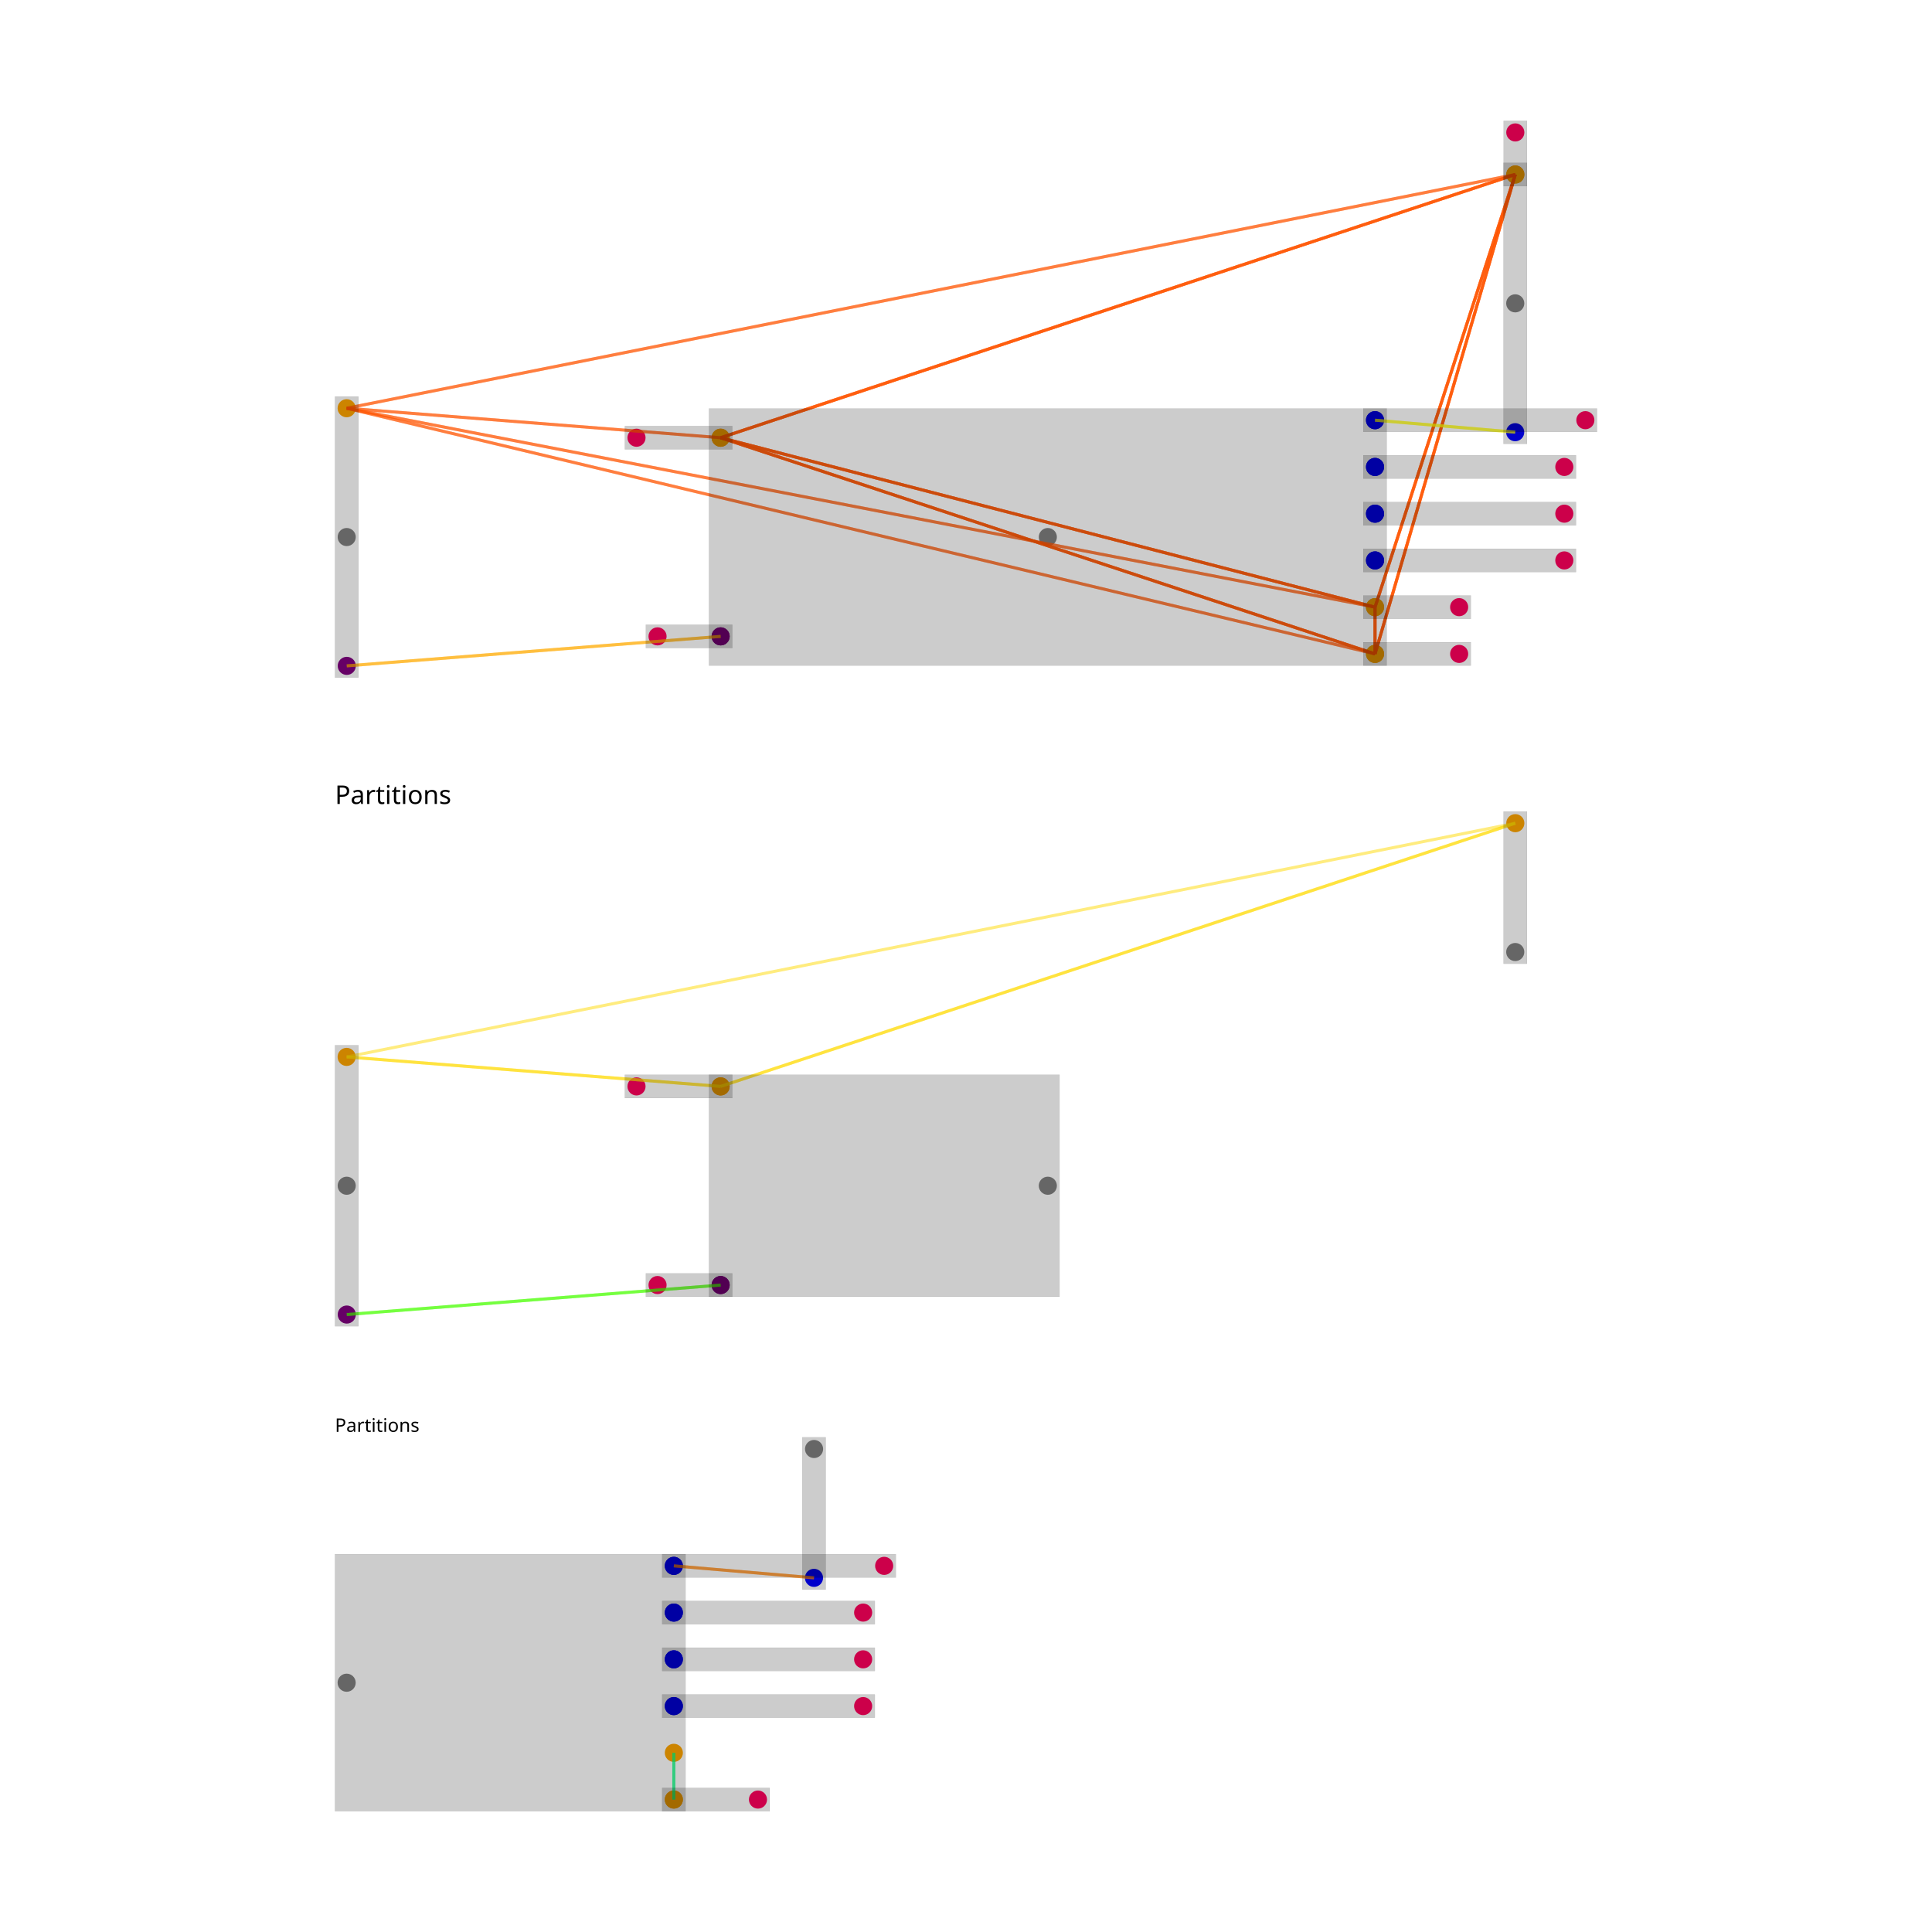
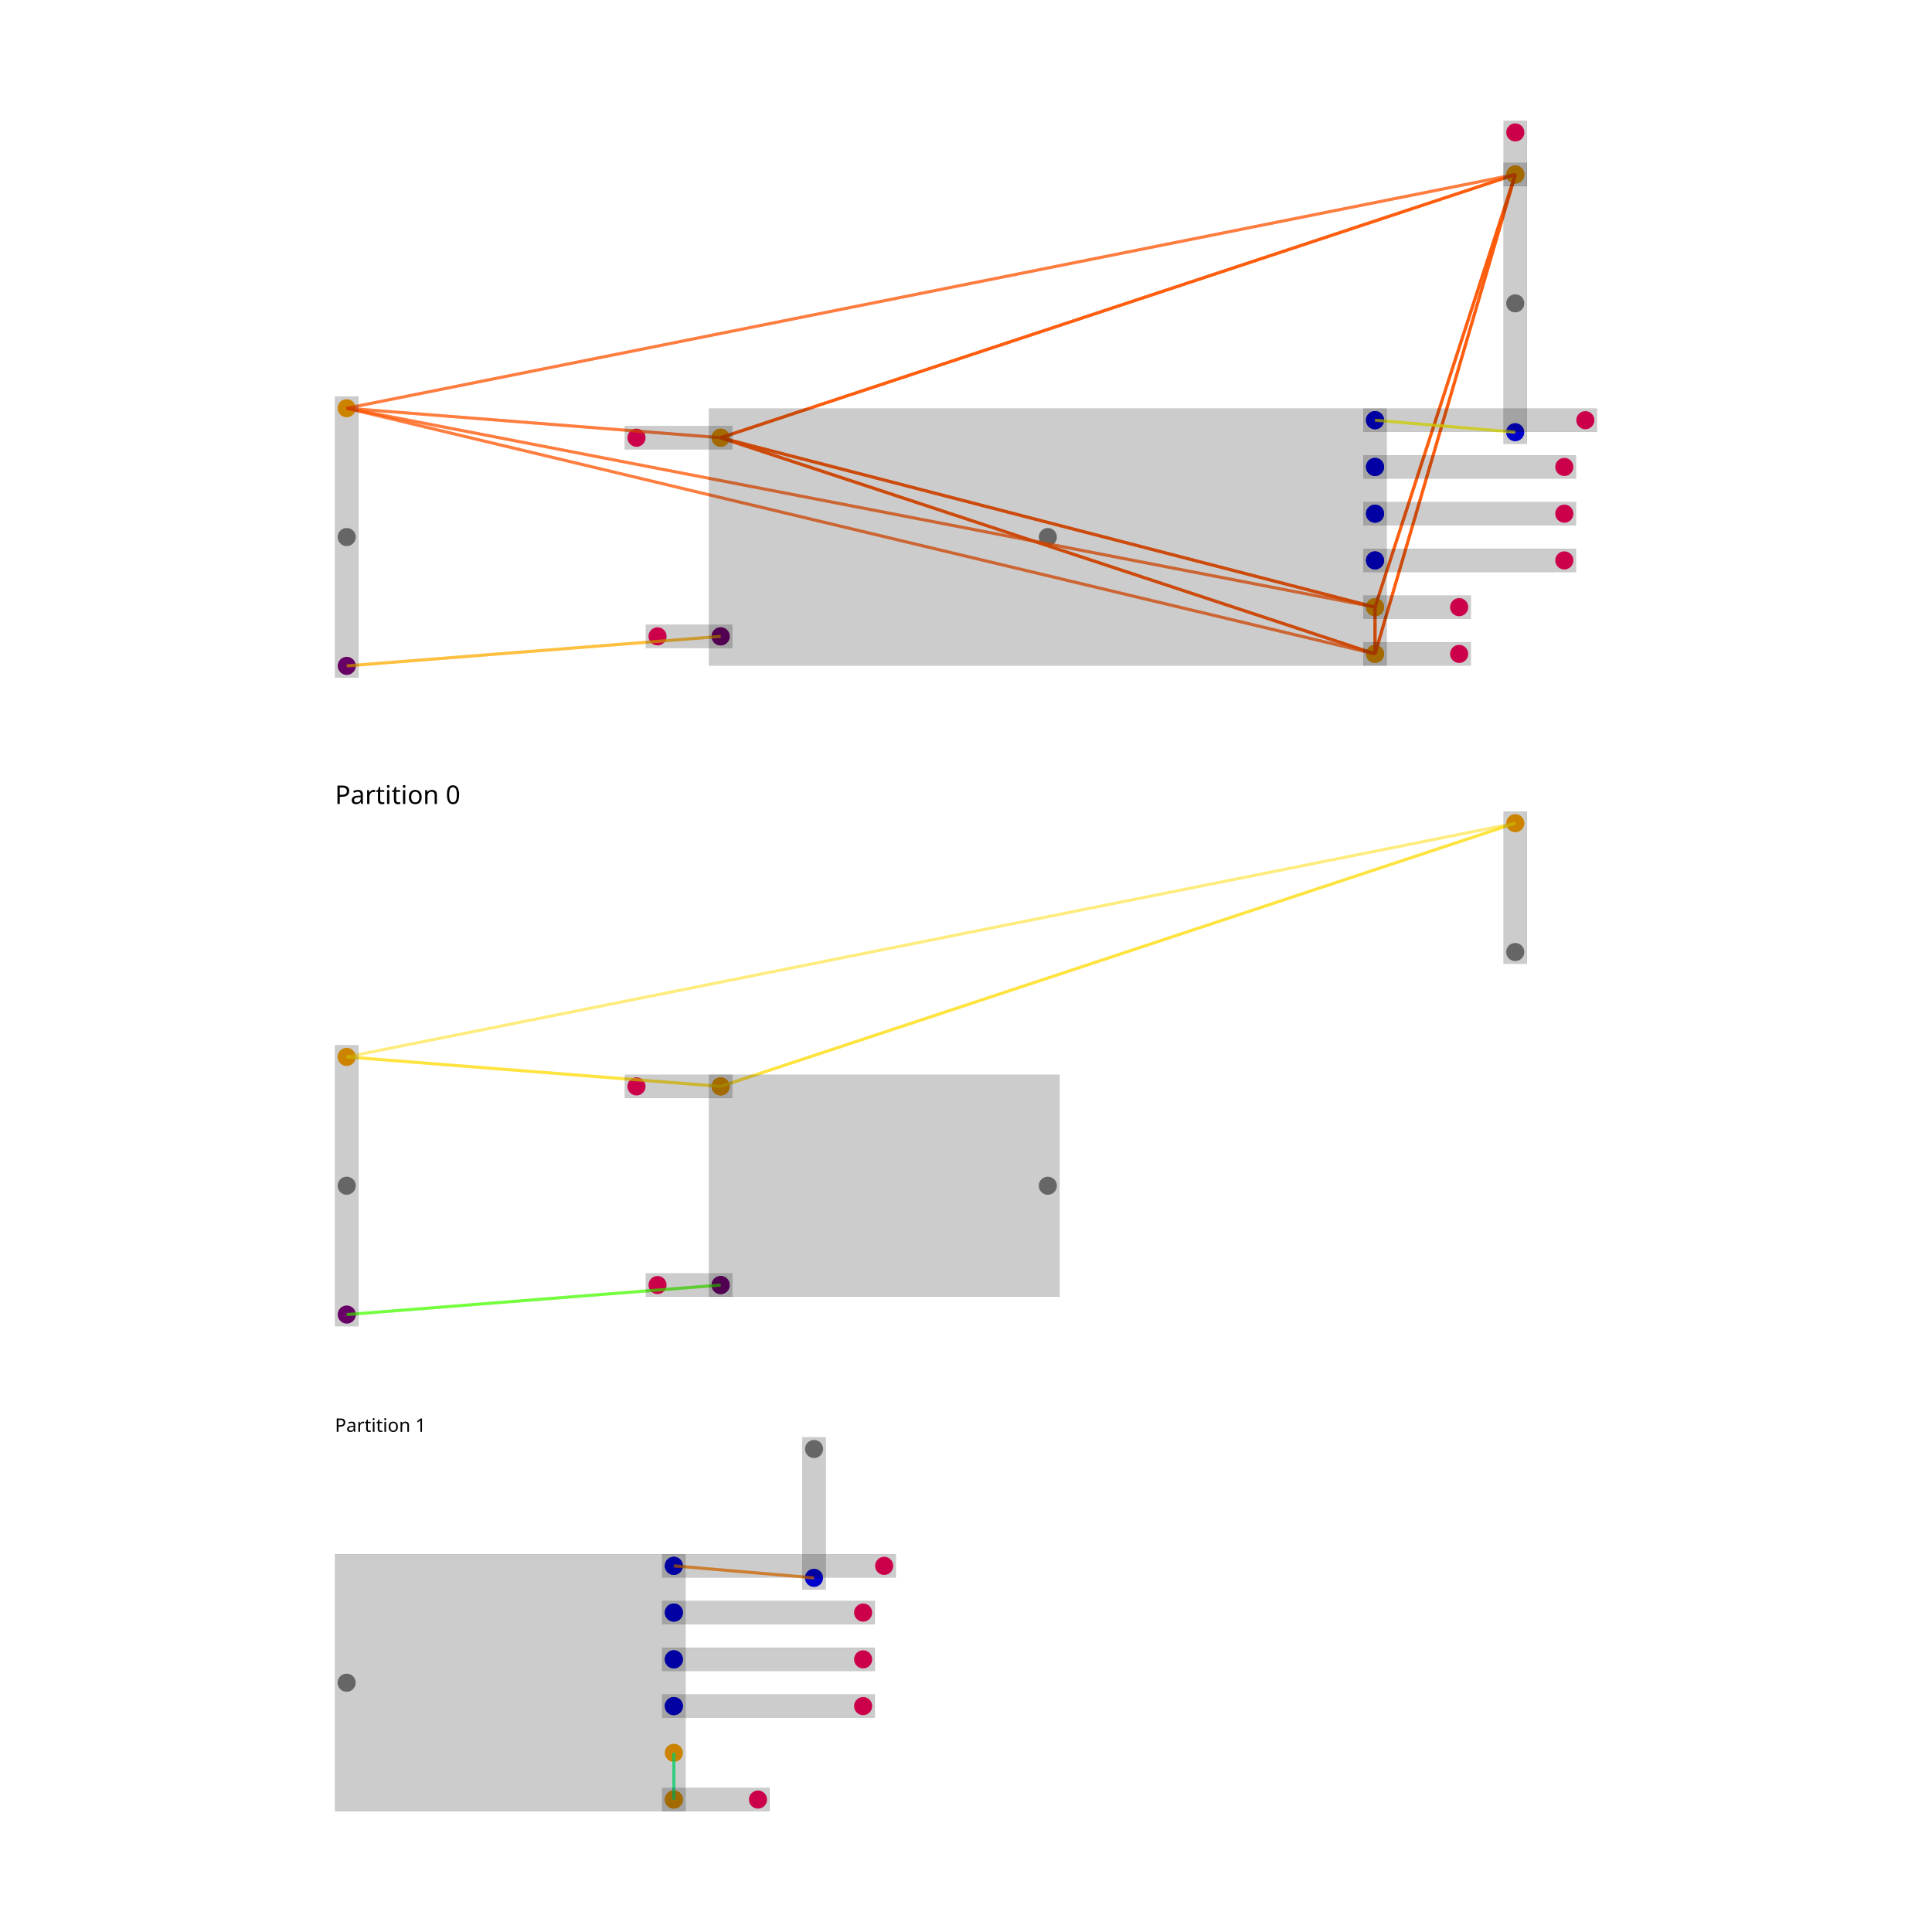
<svg xmlns="http://www.w3.org/2000/svg" width="640" height="640" viewBox="0 0 640 640">
  <rect width="100%" height="100%" fill="white" />
  <g>
    <circle data-type="point" data-label="U3_center component_center center_schematic_component_0" data-x="0" data-y="0" cx="347.107" cy="177.904" r="3" fill="gray" />
  </g>
  <g>
    <circle data-type="point" data-label="U3_VDD vcc unnamedsubcircuit37_connectivity_net0" data-x="-1.4" data-y="0.42500000000000004" cx="238.721" cy="145.002" r="3" fill="orange" />
  </g>
  <g>
    <circle data-type="point" data-label="U3_GND gnd unnamedsubcircuit37_connectivity_net1" data-x="-1.4" data-y="-0.42500000000000004" cx="238.721" cy="210.807" r="3" fill="purple" />
  </g>
  <g>
    <circle data-type="point" data-label="U3_N_CS normal unnamedsubcircuit37_connectivity_net5" data-x="1.4" data-y="0.5" cx="455.493" cy="139.195" r="3" fill="blue" />
  </g>
  <g>
    <circle data-type="point" data-label="U3_CLK normal unnamedsubcircuit37_connectivity_net4" data-x="1.4" data-y="0.30000000000000004" cx="455.493" cy="154.679" r="3" fill="blue" />
  </g>
  <g>
    <circle data-type="point" data-label="U3_D0_DI normal unnamedsubcircuit37_connectivity_net3" data-x="1.4" data-y="0.10000000000000009" cx="455.493" cy="170.163" r="3" fill="blue" />
  </g>
  <g>
    <circle data-type="point" data-label="U3_D1_DO normal unnamedsubcircuit37_connectivity_net2" data-x="1.4" data-y="-0.09999999999999998" cx="455.493" cy="185.646" r="3" fill="blue" />
  </g>
  <g>
    <circle data-type="point" data-label="U3_D2_N_WP vcc unnamedsubcircuit37_connectivity_net0" data-x="1.4" data-y="-0.3" cx="455.493" cy="201.13" r="3" fill="orange" />
  </g>
  <g>
    <circle data-type="point" data-label="U3_D3_N_HOLD vcc unnamedsubcircuit37_connectivity_net0" data-x="1.4" data-y="-0.5" cx="455.493" cy="216.614" r="3" fill="orange" />
  </g>
  <g>
    <circle data-type="point" data-label="C20_center component_center center_schematic_component_1" data-x="-3" data-y="0" cx="114.852" cy="177.904" r="3" fill="gray" />
  </g>
  <g>
    <circle data-type="point" data-label="C20_pin1 gnd unnamedsubcircuit37_connectivity_net1" data-x="-2.999726650000001" data-y="-0.5512093000000002" cx="114.873" cy="220.578" r="3" fill="purple" />
  </g>
  <g>
    <circle data-type="point" data-label="C20_pin2 vcc unnamedsubcircuit37_connectivity_net0" data-x="-3.0002733499999996" data-y="0.5512093000000002" cx="114.831" cy="135.231" r="3" fill="orange" />
  </g>
  <g>
    <circle data-type="point" data-label="R11_center component_center center_schematic_component_2" data-x="2" data-y="1" cx="501.943" cy="100.486" r="3" fill="gray" />
  </g>
  <g>
    <circle data-type="point" data-label="R11_pin1 normal unnamedsubcircuit37_connectivity_net5" data-x="1.9997267500000007" data-y="0.44870929999999964" cx="501.922" cy="143.166" r="3" fill="blue" />
  </g>
  <g>
    <circle data-type="point" data-label="R11_pin2 vcc unnamedsubcircuit37_connectivity_net0" data-x="2.0002732499999993" data-y="1.5512907000000002" cx="501.965" cy="57.806" r="3" fill="orange" />
  </g>
  <g>
    <circle data-type="point" data-label="NL_V3_30_pin vcc unnamedsubcircuit37_connectivity_net0" data-x="-1.4" data-y="0.42500000000000004" cx="238.721" cy="145.002" r="3" fill="orange" />
  </g>
  <g>
    <circle data-type="point" data-label="NL_V3_30_center netlabel_center NL_V3_30_center" data-x="-1.7599999999999998" data-y="0.42500000000000004" cx="210.851" cy="145.002" r="3" fill="hsl(338.4, 100%, 50%, 1)" />
  </g>
  <g>
    <circle data-type="point" data-label="NL_GND0_pin gnd unnamedsubcircuit37_connectivity_net1" data-x="-1.4" data-y="-0.42500000000000004" cx="238.721" cy="210.807" r="3" fill="purple" />
  </g>
  <g>
    <circle data-type="point" data-label="NL_GND0_center netlabel_center NL_GND0_center" data-x="-1.67" data-y="-0.42500000000000004" cx="217.819" cy="210.807" r="3" fill="hsl(338.4, 100%, 50%, 1)" />
  </g>
  <g>
    <circle data-type="point" data-label="NL_V3_31_pin vcc unnamedsubcircuit37_connectivity_net0" data-x="1.4" data-y="-0.5" cx="455.493" cy="216.614" r="3" fill="orange" />
  </g>
  <g>
    <circle data-type="point" data-label="NL_V3_31_center netlabel_center NL_V3_31_center" data-x="1.7599999999999998" data-y="-0.5" cx="483.363" cy="216.614" r="3" fill="hsl(338.4, 100%, 50%, 1)" />
  </g>
  <g>
    <circle data-type="point" data-label="NL_V3_32_pin vcc unnamedsubcircuit37_connectivity_net0" data-x="1.4" data-y="-0.3" cx="455.493" cy="201.13" r="3" fill="orange" />
  </g>
  <g>
    <circle data-type="point" data-label="NL_V3_32_center netlabel_center NL_V3_32_center" data-x="1.7599999999999998" data-y="-0.3" cx="483.363" cy="201.13" r="3" fill="hsl(338.4, 100%, 50%, 1)" />
  </g>
  <g>
    <circle data-type="point" data-label="NL_FLASH_SDO0_pin normal unnamedsubcircuit37_connectivity_net2" data-x="1.4" data-y="-0.09999999999999998" cx="455.493" cy="185.646" r="3" fill="blue" />
  </g>
  <g>
    <circle data-type="point" data-label="NL_FLASH_SDO0_center netlabel_center NL_FLASH_SDO0_center" data-x="2.21" data-y="-0.09999999999999998" cx="518.201" cy="185.646" r="3" fill="hsl(338.4, 100%, 50%, 1)" />
  </g>
  <g>
    <circle data-type="point" data-label="NL_FLASH_SDI0_pin normal unnamedsubcircuit37_connectivity_net3" data-x="1.4" data-y="0.10000000000000009" cx="455.493" cy="170.163" r="3" fill="blue" />
  </g>
  <g>
    <circle data-type="point" data-label="NL_FLASH_SDI0_center netlabel_center NL_FLASH_SDI0_center" data-x="2.21" data-y="0.10000000000000009" cx="518.201" cy="170.163" r="3" fill="hsl(338.4, 100%, 50%, 1)" />
  </g>
  <g>
    <circle data-type="point" data-label="NL_FLASH_SCK0_pin normal unnamedsubcircuit37_connectivity_net4" data-x="1.4" data-y="0.30000000000000004" cx="455.493" cy="154.679" r="3" fill="blue" />
  </g>
  <g>
    <circle data-type="point" data-label="NL_FLASH_SCK0_center netlabel_center NL_FLASH_SCK0_center" data-x="2.21" data-y="0.30000000000000004" cx="518.201" cy="154.679" r="3" fill="hsl(338.4, 100%, 50%, 1)" />
  </g>
  <g>
    <circle data-type="point" data-label="NL_FLASH_N_CS0_pin normal unnamedsubcircuit37_connectivity_net5" data-x="1.4" data-y="0.5" cx="455.493" cy="139.195" r="3" fill="blue" />
  </g>
  <g>
    <circle data-type="point" data-label="NL_FLASH_N_CS0_center netlabel_center NL_FLASH_N_CS0_center" data-x="2.3" data-y="0.5" cx="525.169" cy="139.195" r="3" fill="hsl(338.4, 100%, 50%, 1)" />
  </g>
  <g>
    <circle data-type="point" data-label="NL_V3_33_pin vcc unnamedsubcircuit37_connectivity_net0" data-x="2.0002732499999993" data-y="1.5512907000000002" cx="501.965" cy="57.806" r="3" fill="orange" />
  </g>
  <g>
    <circle data-type="point" data-label="NL_V3_33_center netlabel_center NL_V3_33_center" data-x="2.0002732499999993" data-y="1.7312907000000002" cx="501.965" cy="43.871" r="3" fill="hsl(338.4, 100%, 50%, 1)" />
  </g>
  <g>
    <circle data-type="point" data-label="U3_center component_center center_schematic_component_0" data-x="0" data-y="-2.7756250000000007" cx="347.107" cy="392.788" r="3" fill="gray" />
  </g>
  <g>
    <circle data-type="point" data-label="U3_VDD vcc unnamedsubcircuit37_connectivity_net0" data-x="-1.4" data-y="-2.350625000000001" cx="238.721" cy="359.886" r="3" fill="orange" />
  </g>
  <g>
    <circle data-type="point" data-label="U3_GND gnd unnamedsubcircuit37_connectivity_net1" data-x="-1.4" data-y="-3.2006250000000005" cx="238.721" cy="425.691" r="3" fill="purple" />
  </g>
  <g>
    <circle data-type="point" data-label="C20_center component_center center_schematic_component_1" data-x="-3" data-y="-2.7756250000000007" cx="114.852" cy="392.788" r="3" fill="gray" />
  </g>
  <g>
    <circle data-type="point" data-label="C20_pin1 gnd unnamedsubcircuit37_connectivity_net1" data-x="-2.999726650000001" data-y="-3.3268343000000007" cx="114.873" cy="435.462" r="3" fill="purple" />
  </g>
  <g>
    <circle data-type="point" data-label="C20_pin2 vcc unnamedsubcircuit37_connectivity_net0" data-x="-3.0002733499999996" data-y="-2.2244157000000007" cx="114.831" cy="350.115" r="3" fill="orange" />
  </g>
  <g>
    <circle data-type="point" data-label="R11_center component_center center_schematic_component_2" data-x="2" data-y="-1.7756250000000007" cx="501.943" cy="315.37" r="3" fill="gray" />
  </g>
  <g>
    <circle data-type="point" data-label="R11_pin2 vcc unnamedsubcircuit37_connectivity_net0" data-x="2.0002732499999993" data-y="-1.2243343000000004" cx="501.965" cy="272.69" r="3" fill="orange" />
  </g>
  <g>
    <circle data-type="point" data-label="NL_V3_30_pin vcc unnamedsubcircuit37_connectivity_net0" data-x="-1.4" data-y="-2.350625000000001" cx="238.721" cy="359.886" r="3" fill="orange" />
  </g>
  <g>
    <circle data-type="point" data-label="NL_V3_30_center netlabel_center NL_V3_30_center" data-x="-1.7599999999999998" data-y="-2.350625000000001" cx="210.851" cy="359.886" r="3" fill="hsl(338.4, 100%, 50%, 1)" />
  </g>
  <g>
    <circle data-type="point" data-label="NL_GND0_pin gnd unnamedsubcircuit37_connectivity_net1" data-x="-1.4" data-y="-3.2006250000000005" cx="238.721" cy="425.691" r="3" fill="purple" />
  </g>
  <g>
    <circle data-type="point" data-label="NL_GND0_center netlabel_center NL_GND0_center" data-x="-1.67" data-y="-3.2006250000000005" cx="217.819" cy="425.691" r="3" fill="hsl(338.4, 100%, 50%, 1)" />
  </g>
  <g>
    <circle data-type="point" data-label="U3_center component_center center_schematic_component_0" data-x="-3.0002733499999996" data-y="-4.902146800000001" cx="114.831" cy="557.42" r="3" fill="gray" />
  </g>
  <g>
    <circle data-type="point" data-label="U3_N_CS normal unnamedsubcircuit37_connectivity_net5" data-x="-1.6002733499999997" data-y="-4.402146800000001" cx="223.217" cy="518.711" r="3" fill="blue" />
  </g>
  <g>
    <circle data-type="point" data-label="U3_CLK normal unnamedsubcircuit37_connectivity_net4" data-x="-1.6002733499999997" data-y="-4.602146800000001" cx="223.217" cy="534.194" r="3" fill="blue" />
  </g>
  <g>
    <circle data-type="point" data-label="U3_D0_DI normal unnamedsubcircuit37_connectivity_net3" data-x="-1.6002733499999997" data-y="-4.802146800000001" cx="223.217" cy="549.678" r="3" fill="blue" />
  </g>
  <g>
    <circle data-type="point" data-label="U3_D1_DO normal unnamedsubcircuit37_connectivity_net2" data-x="-1.6002733499999997" data-y="-5.0021468" cx="223.217" cy="565.162" r="3" fill="blue" />
  </g>
  <g>
    <circle data-type="point" data-label="U3_D2_N_WP vcc unnamedsubcircuit37_connectivity_net0" data-x="-1.6002733499999997" data-y="-5.2021468" cx="223.217" cy="580.645" r="3" fill="orange" />
  </g>
  <g>
    <circle data-type="point" data-label="U3_D3_N_HOLD vcc unnamedsubcircuit37_connectivity_net0" data-x="-1.6002733499999997" data-y="-5.402146800000001" cx="223.217" cy="596.129" r="3" fill="orange" />
  </g>
  <g>
    <circle data-type="point" data-label="R11_center component_center center_schematic_component_2" data-x="-1.0002733499999996" data-y="-3.9021468000000006" cx="269.668" cy="480.002" r="3" fill="gray" />
  </g>
  <g>
    <circle data-type="point" data-label="R11_pin1 normal unnamedsubcircuit37_connectivity_net5" data-x="-1.000546599999999" data-y="-4.453437500000001" cx="269.646" cy="522.682" r="3" fill="blue" />
  </g>
  <g>
    <circle data-type="point" data-label="NL_V3_31_pin vcc unnamedsubcircuit37_connectivity_net0" data-x="-1.6002733499999997" data-y="-5.402146800000001" cx="223.217" cy="596.129" r="3" fill="orange" />
  </g>
  <g>
    <circle data-type="point" data-label="NL_V3_31_center netlabel_center NL_V3_31_center" data-x="-1.2402733499999998" data-y="-5.402146800000001" cx="251.087" cy="596.129" r="3" fill="hsl(338.4, 100%, 50%, 1)" />
  </g>
  <g>
    <circle data-type="point" data-label="NL_FLASH_SDO0_pin normal unnamedsubcircuit37_connectivity_net2" data-x="-1.6002733499999997" data-y="-5.0021468" cx="223.217" cy="565.162" r="3" fill="blue" />
  </g>
  <g>
    <circle data-type="point" data-label="NL_FLASH_SDO0_center netlabel_center NL_FLASH_SDO0_center" data-x="-0.7902733499999997" data-y="-5.0021468" cx="285.925" cy="565.162" r="3" fill="hsl(338.4, 100%, 50%, 1)" />
  </g>
  <g>
    <circle data-type="point" data-label="NL_FLASH_SDI0_pin normal unnamedsubcircuit37_connectivity_net3" data-x="-1.6002733499999997" data-y="-4.802146800000001" cx="223.217" cy="549.678" r="3" fill="blue" />
  </g>
  <g>
    <circle data-type="point" data-label="NL_FLASH_SDI0_center netlabel_center NL_FLASH_SDI0_center" data-x="-0.7902733499999997" data-y="-4.802146800000001" cx="285.925" cy="549.678" r="3" fill="hsl(338.4, 100%, 50%, 1)" />
  </g>
  <g>
    <circle data-type="point" data-label="NL_FLASH_SCK0_pin normal unnamedsubcircuit37_connectivity_net4" data-x="-1.6002733499999997" data-y="-4.602146800000001" cx="223.217" cy="534.194" r="3" fill="blue" />
  </g>
  <g>
    <circle data-type="point" data-label="NL_FLASH_SCK0_center netlabel_center NL_FLASH_SCK0_center" data-x="-0.7902733499999997" data-y="-4.602146800000001" cx="285.925" cy="534.194" r="3" fill="hsl(338.4, 100%, 50%, 1)" />
  </g>
  <g>
    <circle data-type="point" data-label="NL_FLASH_N_CS0_pin normal unnamedsubcircuit37_connectivity_net5" data-x="-1.6002733499999997" data-y="-4.402146800000001" cx="223.217" cy="518.711" r="3" fill="blue" />
  </g>
  <g>
    <circle data-type="point" data-label="NL_FLASH_N_CS0_center netlabel_center NL_FLASH_N_CS0_center" data-x="-0.7002733499999998" data-y="-4.402146800000001" cx="292.893" cy="518.711" r="3" fill="hsl(338.4, 100%, 50%, 1)" />
  </g>
  <g>
    <polyline data-points="-1.4,0.42500000000000004 1.4,-0.3" data-type="line" data-label="" points="238.721,145.002 455.493,201.13" fill="none" stroke="hsl(20, 100%, 50%, 0.5)" stroke-width="1" />
  </g>
  <g>
    <polyline data-points="-1.4,0.42500000000000004 1.4,-0.5" data-type="line" data-label="" points="238.721,145.002 455.493,216.614" fill="none" stroke="hsl(20, 100%, 50%, 0.5)" stroke-width="1" />
  </g>
  <g>
    <polyline data-points="-1.4,0.42500000000000004 -3.0002733499999996,0.5512093000000002" data-type="line" data-label="" points="238.721,145.002 114.831,135.231" fill="none" stroke="hsl(20, 100%, 50%, 0.5)" stroke-width="1" />
  </g>
  <g>
    <polyline data-points="-1.4,0.42500000000000004 2.0002732499999993,1.5512907000000002" data-type="line" data-label="" points="238.721,145.002 501.965,57.806" fill="none" stroke="hsl(20, 100%, 50%, 0.5)" stroke-width="1" />
  </g>
  <g>
    <polyline data-points="-1.4,0.42500000000000004 -1.4,0.42500000000000004" data-type="line" data-label="" points="238.721,145.002 238.721,145.002" fill="none" stroke="hsl(20, 100%, 50%, 0.5)" stroke-width="1" />
  </g>
  <g>
    <polyline data-points="-1.4,0.42500000000000004 1.4,-0.5" data-type="line" data-label="" points="238.721,145.002 455.493,216.614" fill="none" stroke="hsl(20, 100%, 50%, 0.5)" stroke-width="1" />
  </g>
  <g>
    <polyline data-points="-1.4,0.42500000000000004 1.4,-0.3" data-type="line" data-label="" points="238.721,145.002 455.493,201.13" fill="none" stroke="hsl(20, 100%, 50%, 0.5)" stroke-width="1" />
  </g>
  <g>
    <polyline data-points="-1.4,0.42500000000000004 2.0002732499999993,1.5512907000000002" data-type="line" data-label="" points="238.721,145.002 501.965,57.806" fill="none" stroke="hsl(20, 100%, 50%, 0.5)" stroke-width="1" />
  </g>
  <g>
    <polyline data-points="1.4,-0.3 1.4,-0.5" data-type="line" data-label="" points="455.493,201.13 455.493,216.614" fill="none" stroke="hsl(20, 100%, 50%, 0.5)" stroke-width="1" />
  </g>
  <g>
    <polyline data-points="1.4,-0.3 -3.0002733499999996,0.5512093000000002" data-type="line" data-label="" points="455.493,201.13 114.831,135.231" fill="none" stroke="hsl(20, 100%, 50%, 0.5)" stroke-width="1" />
  </g>
  <g>
    <polyline data-points="1.4,-0.3 2.0002732499999993,1.5512907000000002" data-type="line" data-label="" points="455.493,201.13 501.965,57.806" fill="none" stroke="hsl(20, 100%, 50%, 0.5)" stroke-width="1" />
  </g>
  <g>
    <polyline data-points="1.4,-0.3 -1.4,0.42500000000000004" data-type="line" data-label="" points="455.493,201.13 238.721,145.002" fill="none" stroke="hsl(20, 100%, 50%, 0.5)" stroke-width="1" />
  </g>
  <g>
    <polyline data-points="1.4,-0.3 1.4,-0.5" data-type="line" data-label="" points="455.493,201.13 455.493,216.614" fill="none" stroke="hsl(20, 100%, 50%, 0.5)" stroke-width="1" />
  </g>
  <g>
    <polyline data-points="1.4,-0.3 1.4,-0.3" data-type="line" data-label="" points="455.493,201.13 455.493,201.13" fill="none" stroke="hsl(20, 100%, 50%, 0.5)" stroke-width="1" />
  </g>
  <g>
    <polyline data-points="1.4,-0.3 2.0002732499999993,1.5512907000000002" data-type="line" data-label="" points="455.493,201.13 501.965,57.806" fill="none" stroke="hsl(20, 100%, 50%, 0.5)" stroke-width="1" />
  </g>
  <g>
    <polyline data-points="1.4,-0.5 -3.0002733499999996,0.5512093000000002" data-type="line" data-label="" points="455.493,216.614 114.831,135.231" fill="none" stroke="hsl(20, 100%, 50%, 0.5)" stroke-width="1" />
  </g>
  <g>
    <polyline data-points="1.4,-0.5 2.0002732499999993,1.5512907000000002" data-type="line" data-label="" points="455.493,216.614 501.965,57.806" fill="none" stroke="hsl(20, 100%, 50%, 0.5)" stroke-width="1" />
  </g>
  <g>
    <polyline data-points="1.4,-0.5 -1.4,0.42500000000000004" data-type="line" data-label="" points="455.493,216.614 238.721,145.002" fill="none" stroke="hsl(20, 100%, 50%, 0.5)" stroke-width="1" />
  </g>
  <g>
    <polyline data-points="1.4,-0.5 1.4,-0.5" data-type="line" data-label="" points="455.493,216.614 455.493,216.614" fill="none" stroke="hsl(20, 100%, 50%, 0.5)" stroke-width="1" />
  </g>
  <g>
    <polyline data-points="1.4,-0.5 1.4,-0.3" data-type="line" data-label="" points="455.493,216.614 455.493,201.13" fill="none" stroke="hsl(20, 100%, 50%, 0.5)" stroke-width="1" />
  </g>
  <g>
    <polyline data-points="1.4,-0.5 2.0002732499999993,1.5512907000000002" data-type="line" data-label="" points="455.493,216.614 501.965,57.806" fill="none" stroke="hsl(20, 100%, 50%, 0.5)" stroke-width="1" />
  </g>
  <g>
    <polyline data-points="-3.0002733499999996,0.5512093000000002 2.0002732499999993,1.5512907000000002" data-type="line" data-label="" points="114.831,135.231 501.965,57.806" fill="none" stroke="hsl(20, 100%, 50%, 0.5)" stroke-width="1" />
  </g>
  <g>
    <polyline data-points="-3.0002733499999996,0.5512093000000002 -1.4,0.42500000000000004" data-type="line" data-label="" points="114.831,135.231 238.721,145.002" fill="none" stroke="hsl(20, 100%, 50%, 0.5)" stroke-width="1" />
  </g>
  <g>
    <polyline data-points="-3.0002733499999996,0.5512093000000002 1.4,-0.5" data-type="line" data-label="" points="114.831,135.231 455.493,216.614" fill="none" stroke="hsl(20, 100%, 50%, 0.5)" stroke-width="1" />
  </g>
  <g>
    <polyline data-points="-3.0002733499999996,0.5512093000000002 1.4,-0.3" data-type="line" data-label="" points="114.831,135.231 455.493,201.13" fill="none" stroke="hsl(20, 100%, 50%, 0.5)" stroke-width="1" />
  </g>
  <g>
    <polyline data-points="-3.0002733499999996,0.5512093000000002 2.0002732499999993,1.5512907000000002" data-type="line" data-label="" points="114.831,135.231 501.965,57.806" fill="none" stroke="hsl(20, 100%, 50%, 0.5)" stroke-width="1" />
  </g>
  <g>
    <polyline data-points="2.0002732499999993,1.5512907000000002 -1.4,0.42500000000000004" data-type="line" data-label="" points="501.965,57.806 238.721,145.002" fill="none" stroke="hsl(20, 100%, 50%, 0.5)" stroke-width="1" />
  </g>
  <g>
    <polyline data-points="2.0002732499999993,1.5512907000000002 1.4,-0.5" data-type="line" data-label="" points="501.965,57.806 455.493,216.614" fill="none" stroke="hsl(20, 100%, 50%, 0.5)" stroke-width="1" />
  </g>
  <g>
    <polyline data-points="2.0002732499999993,1.5512907000000002 1.4,-0.3" data-type="line" data-label="" points="501.965,57.806 455.493,201.13" fill="none" stroke="hsl(20, 100%, 50%, 0.5)" stroke-width="1" />
  </g>
  <g>
    <polyline data-points="2.0002732499999993,1.5512907000000002 2.0002732499999993,1.5512907000000002" data-type="line" data-label="" points="501.965,57.806 501.965,57.806" fill="none" stroke="hsl(20, 100%, 50%, 0.5)" stroke-width="1" />
  </g>
  <g>
    <polyline data-points="-1.4,0.42500000000000004 1.4,-0.5" data-type="line" data-label="" points="238.721,145.002 455.493,216.614" fill="none" stroke="hsl(20, 100%, 50%, 0.5)" stroke-width="1" />
  </g>
  <g>
    <polyline data-points="-1.4,0.42500000000000004 1.4,-0.3" data-type="line" data-label="" points="238.721,145.002 455.493,201.13" fill="none" stroke="hsl(20, 100%, 50%, 0.5)" stroke-width="1" />
  </g>
  <g>
    <polyline data-points="-1.4,0.42500000000000004 2.0002732499999993,1.5512907000000002" data-type="line" data-label="" points="238.721,145.002 501.965,57.806" fill="none" stroke="hsl(20, 100%, 50%, 0.5)" stroke-width="1" />
  </g>
  <g>
    <polyline data-points="1.4,-0.5 1.4,-0.3" data-type="line" data-label="" points="455.493,216.614 455.493,201.13" fill="none" stroke="hsl(20, 100%, 50%, 0.5)" stroke-width="1" />
  </g>
  <g>
    <polyline data-points="1.4,-0.5 2.0002732499999993,1.5512907000000002" data-type="line" data-label="" points="455.493,216.614 501.965,57.806" fill="none" stroke="hsl(20, 100%, 50%, 0.5)" stroke-width="1" />
  </g>
  <g>
    <polyline data-points="1.4,-0.3 2.0002732499999993,1.5512907000000002" data-type="line" data-label="" points="455.493,201.13 501.965,57.806" fill="none" stroke="hsl(20, 100%, 50%, 0.5)" stroke-width="1" />
  </g>
  <g>
    <polyline data-points="-1.4,-0.42500000000000004 -2.999726650000001,-0.5512093000000002" data-type="line" data-label="" points="238.721,210.807 114.873,220.578" fill="none" stroke="hsl(40, 100%, 50%, 0.5)" stroke-width="1" />
  </g>
  <g>
    <polyline data-points="-1.4,-0.42500000000000004 -1.4,-0.42500000000000004" data-type="line" data-label="" points="238.721,210.807 238.721,210.807" fill="none" stroke="hsl(40, 100%, 50%, 0.5)" stroke-width="1" />
  </g>
  <g>
    <polyline data-points="-2.999726650000001,-0.5512093000000002 -1.4,-0.42500000000000004" data-type="line" data-label="" points="114.873,220.578 238.721,210.807" fill="none" stroke="hsl(40, 100%, 50%, 0.5)" stroke-width="1" />
  </g>
  <g>
    <polyline data-points="1.4,0.5 1.9997267500000007,0.44870929999999964" data-type="line" data-label="" points="455.493,139.195 501.922,143.166" fill="none" stroke="hsl(60, 100%, 50%, 0.5)" stroke-width="1" />
  </g>
  <g>
    <polyline data-points="1.4,0.5 1.4,0.5" data-type="line" data-label="" points="455.493,139.195 455.493,139.195" fill="none" stroke="hsl(60, 100%, 50%, 0.5)" stroke-width="1" />
  </g>
  <g>
    <polyline data-points="1.9997267500000007,0.44870929999999964 1.4,0.5" data-type="line" data-label="" points="501.922,143.166 455.493,139.195" fill="none" stroke="hsl(60, 100%, 50%, 0.5)" stroke-width="1" />
  </g>
  <g>
    <polyline data-points="1.4,0.30000000000000004 1.4,0.30000000000000004" data-type="line" data-label="" points="455.493,154.679 455.493,154.679" fill="none" stroke="hsl(80, 100%, 50%, 0.5)" stroke-width="1" />
  </g>
  <g>
    <polyline data-points="1.4,0.10000000000000009 1.4,0.10000000000000009" data-type="line" data-label="" points="455.493,170.163 455.493,170.163" fill="none" stroke="hsl(100, 100%, 50%, 0.5)" stroke-width="1" />
  </g>
  <g>
    <polyline data-points="1.4,-0.09999999999999998 1.4,-0.09999999999999998" data-type="line" data-label="" points="455.493,185.646 455.493,185.646" fill="none" stroke="hsl(120, 100%, 50%, 0.5)" stroke-width="1" />
  </g>
  <g>
    <polyline data-points="-1.4,-2.350625000000001 -3.0002733499999996,-2.2244157000000007" data-type="line" data-label="" points="238.721,359.886 114.831,350.115" fill="none" stroke="hsl(51.429, 100%, 50%, 0.5)" stroke-width="1" />
  </g>
  <g>
    <polyline data-points="-1.4,-2.350625000000001 2.0002732499999993,-1.2243343000000004" data-type="line" data-label="" points="238.721,359.886 501.965,272.69" fill="none" stroke="hsl(51.429, 100%, 50%, 0.5)" stroke-width="1" />
  </g>
  <g>
    <polyline data-points="-1.4,-2.350625000000001 -1.4,-2.350625000000001" data-type="line" data-label="" points="238.721,359.886 238.721,359.886" fill="none" stroke="hsl(51.429, 100%, 50%, 0.5)" stroke-width="1" />
  </g>
  <g>
    <polyline data-points="-3.0002733499999996,-2.2244157000000007 2.0002732499999993,-1.2243343000000004" data-type="line" data-label="" points="114.831,350.115 501.965,272.69" fill="none" stroke="hsl(51.429, 100%, 50%, 0.5)" stroke-width="1" />
  </g>
  <g>
    <polyline data-points="-3.0002733499999996,-2.2244157000000007 -1.4,-2.350625000000001" data-type="line" data-label="" points="114.831,350.115 238.721,359.886" fill="none" stroke="hsl(51.429, 100%, 50%, 0.5)" stroke-width="1" />
  </g>
  <g>
    <polyline data-points="2.0002732499999993,-1.2243343000000004 -1.4,-2.350625000000001" data-type="line" data-label="" points="501.965,272.69 238.721,359.886" fill="none" stroke="hsl(51.429, 100%, 50%, 0.5)" stroke-width="1" />
  </g>
  <g>
    <polyline data-points="-1.4,-3.2006250000000005 -2.999726650000001,-3.3268343000000007" data-type="line" data-label="" points="238.721,425.691 114.873,435.462" fill="none" stroke="hsl(102.857, 100%, 50%, 0.5)" stroke-width="1" />
  </g>
  <g>
    <polyline data-points="-1.4,-3.2006250000000005 -1.4,-3.2006250000000005" data-type="line" data-label="" points="238.721,425.691 238.721,425.691" fill="none" stroke="hsl(102.857, 100%, 50%, 0.5)" stroke-width="1" />
  </g>
  <g>
    <polyline data-points="-2.999726650000001,-3.3268343000000007 -1.4,-3.2006250000000005" data-type="line" data-label="" points="114.873,435.462 238.721,425.691" fill="none" stroke="hsl(102.857, 100%, 50%, 0.5)" stroke-width="1" />
  </g>
  <g>
    <polyline data-points="-1.6002733499999997,-4.402146800000001 -1.000546599999999,-4.453437500000001" data-type="line" data-label="" points="223.217,518.711 269.646,522.682" fill="none" stroke="hsl(30, 100%, 50%, 0.5)" stroke-width="1" />
  </g>
  <g>
    <polyline data-points="-1.6002733499999997,-4.402146800000001 -1.6002733499999997,-4.402146800000001" data-type="line" data-label="" points="223.217,518.711 223.217,518.711" fill="none" stroke="hsl(30, 100%, 50%, 0.5)" stroke-width="1" />
  </g>
  <g>
    <polyline data-points="-1.000546599999999,-4.453437500000001 -1.6002733499999997,-4.402146800000001" data-type="line" data-label="" points="269.646,522.682 223.217,518.711" fill="none" stroke="hsl(30, 100%, 50%, 0.5)" stroke-width="1" />
  </g>
  <g>
    <polyline data-points="-1.6002733499999997,-4.602146800000001 -1.6002733499999997,-4.602146800000001" data-type="line" data-label="" points="223.217,534.194 223.217,534.194" fill="none" stroke="hsl(60, 100%, 50%, 0.5)" stroke-width="1" />
  </g>
  <g>
    <polyline data-points="-1.6002733499999997,-4.802146800000001 -1.6002733499999997,-4.802146800000001" data-type="line" data-label="" points="223.217,549.678 223.217,549.678" fill="none" stroke="hsl(90, 100%, 50%, 0.5)" stroke-width="1" />
  </g>
  <g>
    <polyline data-points="-1.6002733499999997,-5.0021468 -1.6002733499999997,-5.0021468" data-type="line" data-label="" points="223.217,565.162 223.217,565.162" fill="none" stroke="hsl(120, 100%, 50%, 0.5)" stroke-width="1" />
  </g>
  <g>
    <polyline data-points="-1.6002733499999997,-5.2021468 -1.6002733499999997,-5.402146800000001" data-type="line" data-label="" points="223.217,580.645 223.217,596.129" fill="none" stroke="hsl(150, 100%, 50%, 0.5)" stroke-width="1" />
  </g>
  <g>
    <polyline data-points="-1.6002733499999997,-5.2021468 -1.6002733499999997,-5.402146800000001" data-type="line" data-label="" points="223.217,580.645 223.217,596.129" fill="none" stroke="hsl(150, 100%, 50%, 0.5)" stroke-width="1" />
  </g>
  <g>
    <polyline data-points="-1.6002733499999997,-5.402146800000001 -1.6002733499999997,-5.402146800000001" data-type="line" data-label="" points="223.217,596.129 223.217,596.129" fill="none" stroke="hsl(150, 100%, 50%, 0.5)" stroke-width="1" />
  </g>
  <g>
    <rect data-type="rect" data-label="U3" data-x="0" data-y="0" x="234.851" y="135.324" width="224.513" height="85.16" fill="rgba(0, 0, 0, 0.2)" stroke="black" stroke-width="0.013" />
  </g>
  <g>
    <rect data-type="rect" data-label="C20" data-x="-3" data-y="0" x="110.96" y="131.36" width="7.784" height="93.089" fill="rgba(0, 0, 0, 0.2)" stroke="black" stroke-width="0.013" />
  </g>
  <g>
    <rect data-type="rect" data-label="R11" data-x="2" data-y="1" x="498.051" y="53.935" width="7.784" height="93.102" fill="rgba(0, 0, 0, 0.2)" stroke="black" stroke-width="0.013" />
  </g>
  <g>
    <rect data-type="rect" data-label="NL_V3_30" data-x="-1.5799999999999998" data-y="0.42500000000000004" x="206.98" y="141.131" width="35.612" height="7.742" fill="rgba(0, 0, 0, 0.2)" stroke="black" stroke-width="0.013" />
  </g>
  <g>
    <rect data-type="rect" data-label="NL_GND0" data-x="-1.535" data-y="-0.42500000000000004" x="213.948" y="206.936" width="28.645" height="7.742" fill="rgba(0, 0, 0, 0.2)" stroke="black" stroke-width="0.013" />
  </g>
  <g>
    <rect data-type="rect" data-label="NL_V3_31" data-x="1.5799999999999998" data-y="-0.5" x="451.622" y="212.743" width="35.612" height="7.742" fill="rgba(0, 0, 0, 0.2)" stroke="black" stroke-width="0.013" />
  </g>
  <g>
    <rect data-type="rect" data-label="NL_V3_32" data-x="1.5799999999999998" data-y="-0.3" x="451.622" y="197.259" width="35.612" height="7.742" fill="rgba(0, 0, 0, 0.2)" stroke="black" stroke-width="0.013" />
  </g>
  <g>
    <rect data-type="rect" data-label="NL_FLASH_SDO0" data-x="1.805" data-y="-0.09999999999999998" x="451.622" y="181.775" width="70.451" height="7.742" fill="rgba(0, 0, 0, 0.2)" stroke="black" stroke-width="0.013" />
  </g>
  <g>
    <rect data-type="rect" data-label="NL_FLASH_SDI0" data-x="1.805" data-y="0.10000000000000009" x="451.622" y="166.292" width="70.451" height="7.742" fill="rgba(0, 0, 0, 0.2)" stroke="black" stroke-width="0.013" />
  </g>
  <g>
    <rect data-type="rect" data-label="NL_FLASH_SCK0" data-x="1.805" data-y="0.30000000000000004" x="451.622" y="150.808" width="70.451" height="7.742" fill="rgba(0, 0, 0, 0.2)" stroke="black" stroke-width="0.013" />
  </g>
  <g>
    <rect data-type="rect" data-label="NL_FLASH_N_CS0" data-x="1.8499999999999999" data-y="0.5" x="451.622" y="135.324" width="77.418" height="7.742" fill="rgba(0, 0, 0, 0.2)" stroke="black" stroke-width="0.013" />
  </g>
  <g>
    <rect data-type="rect" data-label="NL_V3_33" data-x="2.0002732499999993" data-y="1.6412907000000003" x="498.094" y="40" width="7.742" height="21.677" fill="rgba(0, 0, 0, 0.2)" stroke="black" stroke-width="0.013" />
  </g>
  <g>
    <rect data-type="rect" data-label="U3" data-x="-0.7" data-y="-2.7756250000000007" x="234.851" y="356.015" width="116.127" height="73.547" fill="rgba(0, 0, 0, 0.2)" stroke="black" stroke-width="0.013" />
  </g>
  <g>
    <rect data-type="rect" data-label="C20" data-x="-3" data-y="-2.7756250000000007" x="110.96" y="346.244" width="7.784" height="93.089" fill="rgba(0, 0, 0, 0.2)" stroke="black" stroke-width="0.013" />
  </g>
  <g>
    <rect data-type="rect" data-label="R11" data-x="2.0001366249999997" data-y="-1.4999796500000007" x="498.073" y="268.819" width="7.763" height="50.422" fill="rgba(0, 0, 0, 0.2)" stroke="black" stroke-width="0.013" />
  </g>
  <g>
    <rect data-type="rect" data-label="NL_V3_30" data-x="-1.5799999999999998" data-y="-2.350625000000001" x="206.98" y="356.015" width="35.612" height="7.742" fill="rgba(0, 0, 0, 0.2)" stroke="black" stroke-width="0.013" />
  </g>
  <g>
    <rect data-type="rect" data-label="NL_GND0" data-x="-1.535" data-y="-3.2006250000000005" x="213.948" y="421.82" width="28.645" height="7.742" fill="rgba(0, 0, 0, 0.2)" stroke="black" stroke-width="0.013" />
  </g>
  <g>
    <rect data-type="rect" data-label="U3" data-x="-2.3002733499999994" data-y="-4.902146800000001" x="110.96" y="514.84" width="116.127" height="85.16" fill="rgba(0, 0, 0, 0.2)" stroke="black" stroke-width="0.013" />
  </g>
  <g>
    <rect data-type="rect" data-label="R11" data-x="-1.0004099749999993" data-y="-4.177792150000001" x="265.775" y="476.131" width="7.763" height="50.422" fill="rgba(0, 0, 0, 0.2)" stroke="black" stroke-width="0.013" />
  </g>
  <g>
    <rect data-type="rect" data-label="NL_V3_31" data-x="-1.4202733499999998" data-y="-5.402146800000001" x="219.346" y="592.258" width="35.612" height="7.742" fill="rgba(0, 0, 0, 0.2)" stroke="black" stroke-width="0.013" />
  </g>
  <g>
    <rect data-type="rect" data-label="NL_FLASH_SDO0" data-x="-1.1952733499999997" data-y="-5.0021468" x="219.346" y="561.291" width="70.451" height="7.742" fill="rgba(0, 0, 0, 0.2)" stroke="black" stroke-width="0.013" />
  </g>
  <g>
    <rect data-type="rect" data-label="NL_FLASH_SDI0" data-x="-1.1952733499999997" data-y="-4.802146800000001" x="219.346" y="545.807" width="70.451" height="7.742" fill="rgba(0, 0, 0, 0.2)" stroke="black" stroke-width="0.013" />
  </g>
  <g>
    <rect data-type="rect" data-label="NL_FLASH_SCK0" data-x="-1.1952733499999997" data-y="-4.602146800000001" x="219.346" y="530.324" width="70.451" height="7.742" fill="rgba(0, 0, 0, 0.2)" stroke="black" stroke-width="0.013" />
  </g>
  <g>
    <rect data-type="rect" data-label="NL_FLASH_N_CS0" data-x="-1.1502733499999998" data-y="-4.402146800000001" x="219.346" y="514.84" width="77.418" height="7.742" fill="rgba(0, 0, 0, 0.2)" stroke="black" stroke-width="0.013" />
  </g>
-   <text data-type="text" data-label="Partitions" data-x="-3.0502733499999994" data-y="-1.1743343000000006" x="110.96" y="268.819" fill="black" font-size="8.526" font-family="sans-serif" text-anchor="start" dominant-baseline="text-after-edge">Partitions</text>
-   <text data-type="text" data-label="Partitions" data-x="-3.0502733499999994" data-y="-3.8521468000000008" x="110.96" y="476.131" fill="black" font-size="6.193" font-family="sans-serif" text-anchor="start" dominant-baseline="text-after-edge">Partitions</text>
+   <text data-type="text" data-label="Partition 0" data-x="-3.0502733499999994" data-y="-1.1743343000000006" x="110.96" y="268.819" fill="black" font-size="8.526" font-family="sans-serif" text-anchor="start" dominant-baseline="text-after-edge">Partition 0</text>
+   <text data-type="text" data-label="Partition 1" data-x="-3.0502733499999994" data-y="-3.8521468000000008" x="110.96" y="476.131" fill="black" font-size="6.193" font-family="sans-serif" text-anchor="start" dominant-baseline="text-after-edge">Partition 1</text>
  <g id="crosshair" style="display: none">
    <line id="crosshair-h" y1="0" y2="640" stroke="#666" stroke-width="0.5" />
    <line id="crosshair-v" x1="0" x2="640" stroke="#666" stroke-width="0.5" />
    <text id="coordinates" font-family="monospace" font-size="12" fill="#666" />
  </g>
</svg>
